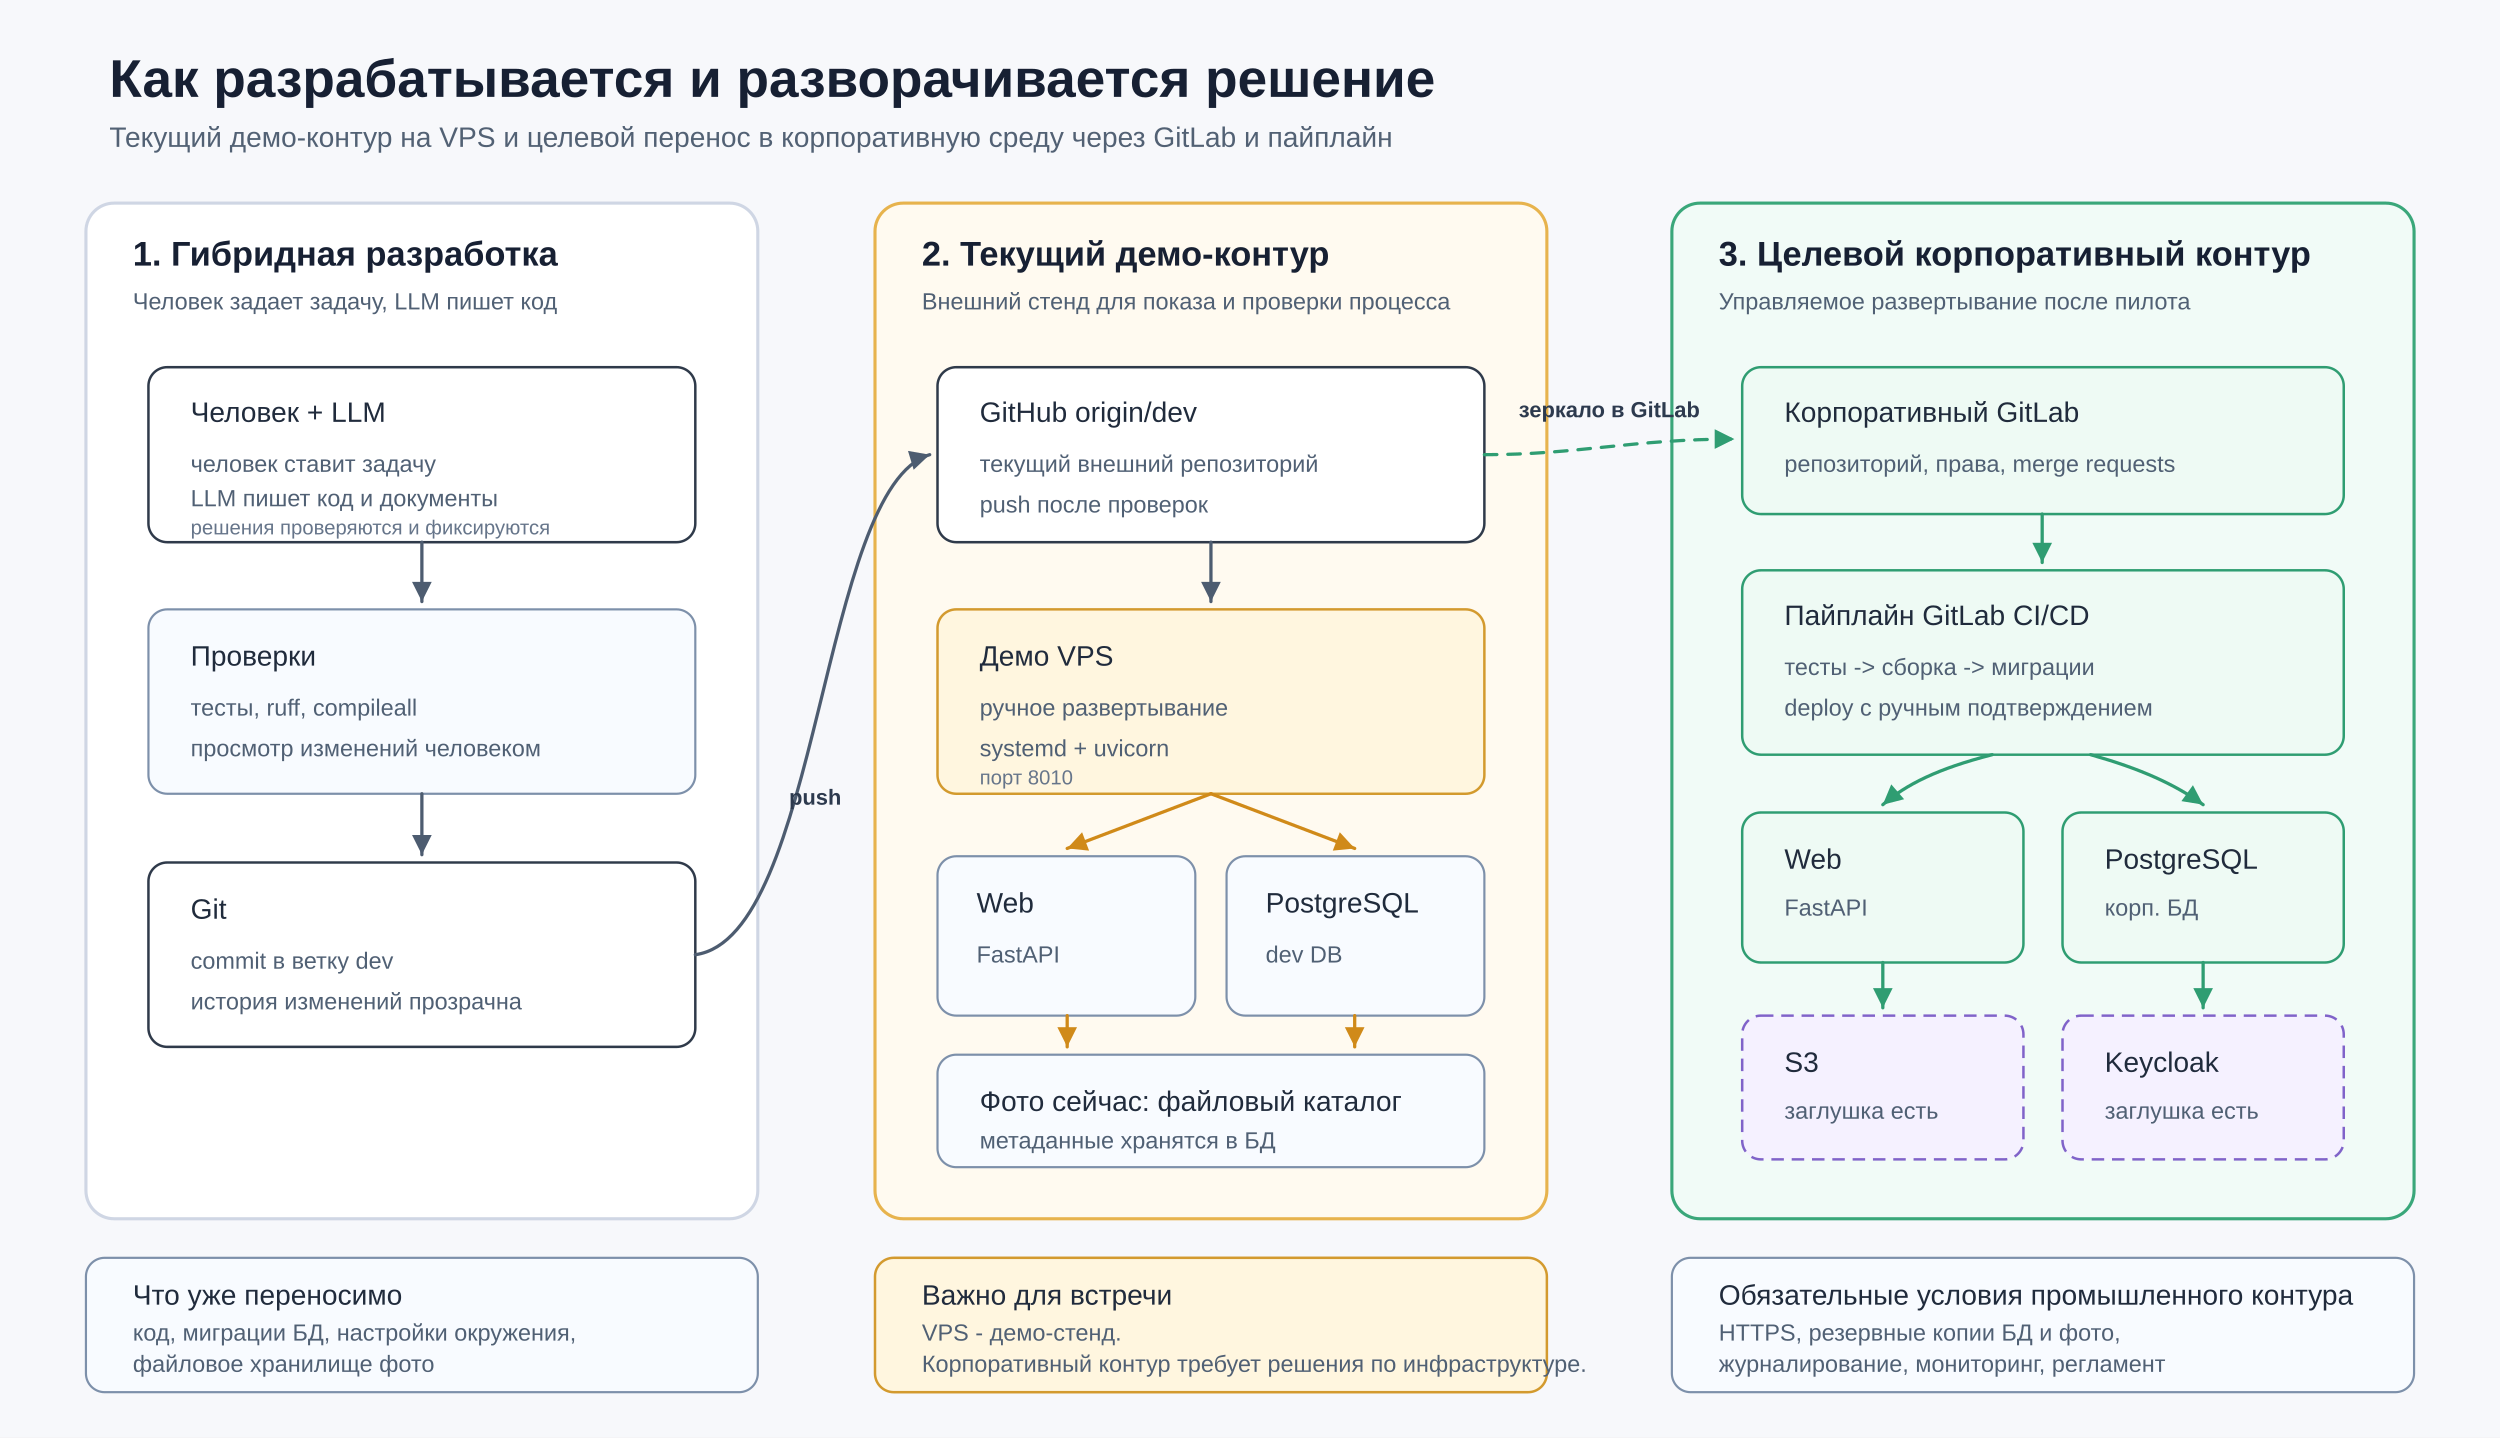
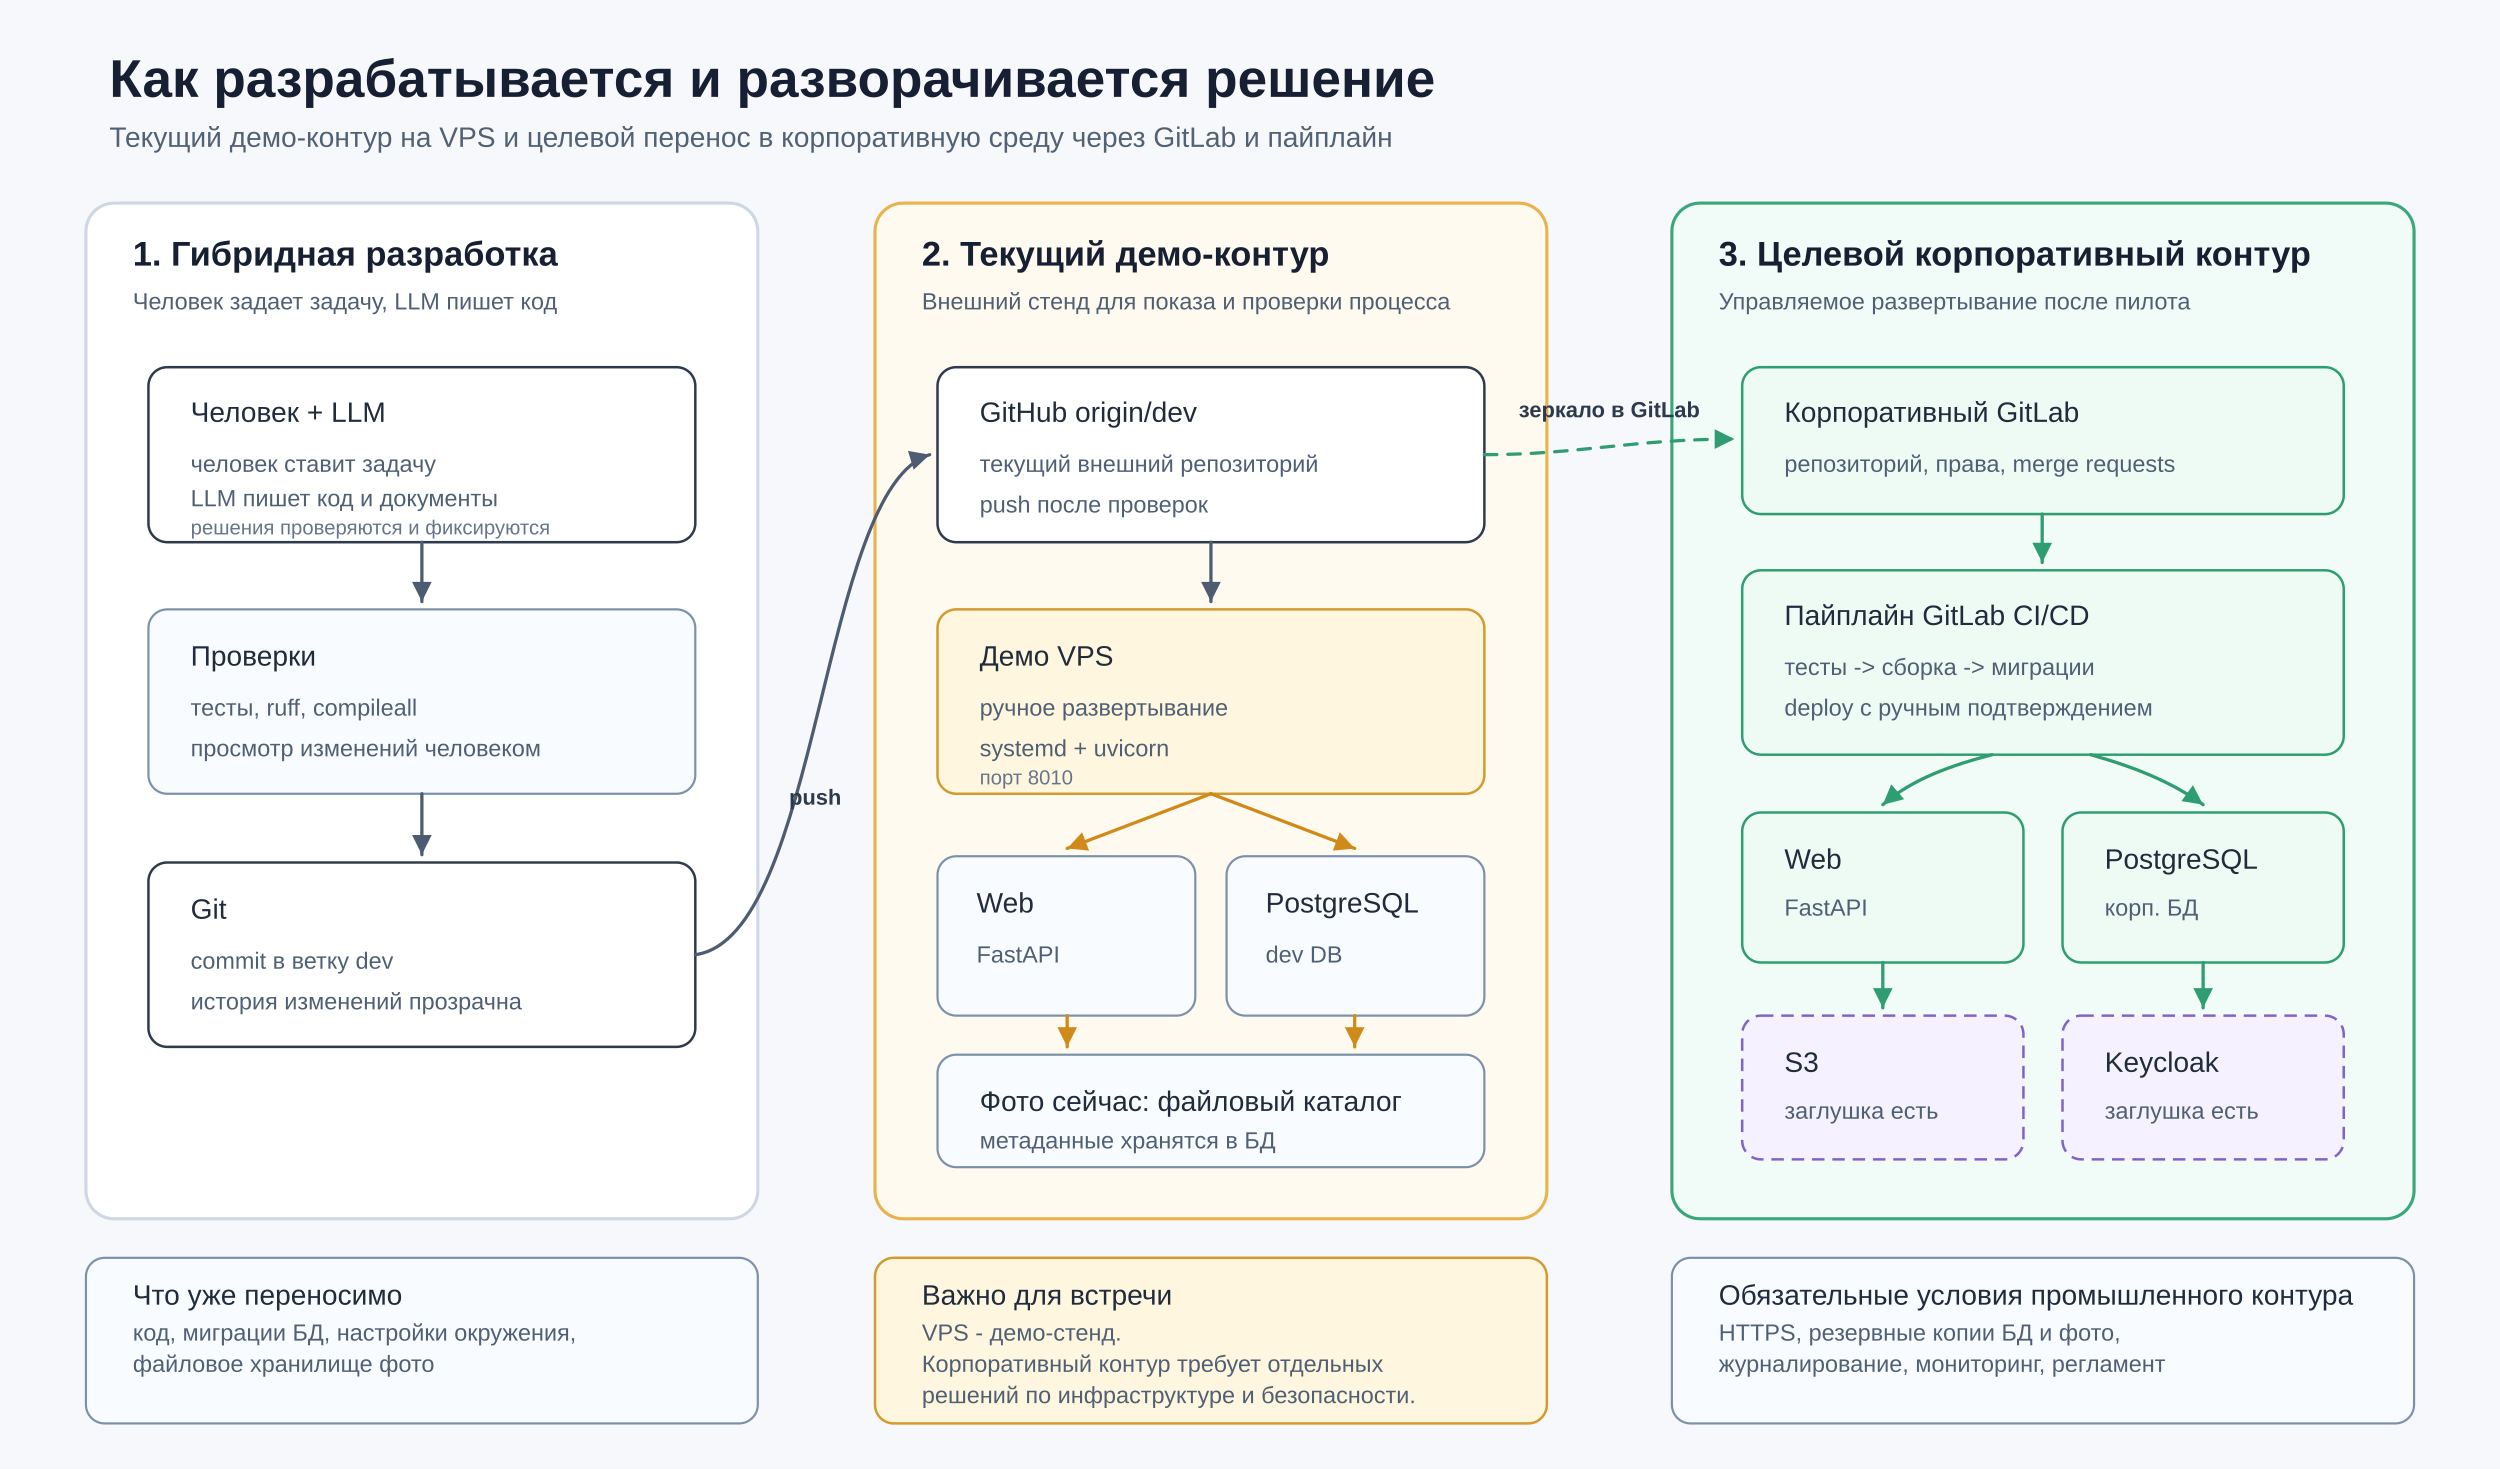
- <svg xmlns="http://www.w3.org/2000/svg" width="1600" height="920" viewBox="0 0 1600 920" role="img" aria-labelledby="title desc">
+ <svg xmlns="http://www.w3.org/2000/svg" width="1600" height="940" viewBox="0 0 1600 940" role="img" aria-labelledby="title desc">
  <defs>
    <style>
      .bg { fill: #f7f8fb; }
      .zone { fill: #ffffff; stroke: #cfd6e4; stroke-width: 2; rx: 18; }
      .zone-demo { fill: #fffaf0; stroke: #e7b34d; stroke-width: 2; rx: 18; }
      .zone-target { fill: #f1fbf7; stroke: #3aa77a; stroke-width: 2; rx: 18; }
      .box { fill: #ffffff; stroke: #2f3a4a; stroke-width: 1.6; rx: 12; }
      .box-soft { fill: #f8fbff; stroke: #7d90aa; stroke-width: 1.4; rx: 12; }
      .box-warn { fill: #fff6df; stroke: #d39a2e; stroke-width: 1.6; rx: 12; }
      .box-ok { fill: #eefaf4; stroke: #2f9d72; stroke-width: 1.6; rx: 12; }
      .box-stub { fill: #f5f1ff; stroke: #8063c9; stroke-width: 1.6; rx: 12; stroke-dasharray: 8 5; }
      .title { font-family: Arial, sans-serif; font-size: 34px; font-weight: 700; fill: #172033; }
      .subtitle { font-family: Arial, sans-serif; font-size: 18px; fill: #526174; }
      .zone-title { font-family: Arial, sans-serif; font-size: 22px; font-weight: 700; fill: #172033; }
      .text { font-family: Arial, sans-serif; font-size: 18px; fill: #202b3c; }
      .small { font-family: Arial, sans-serif; font-size: 15px; fill: #506074; }
      .tiny { font-family: Arial, sans-serif; font-size: 13px; fill: #66758a; }
      .label { font-family: Arial, sans-serif; font-size: 14px; font-weight: 700; fill: #2d3a4e; }
      .arrow { stroke: #4d5c70; stroke-width: 2.1; fill: none; marker-end: url(#arrow); stroke-linecap: round; stroke-linejoin: round; }
      .arrow-green { stroke: #2f9d72; stroke-width: 2.1; fill: none; marker-end: url(#arrowGreen); stroke-linecap: round; stroke-linejoin: round; }
      .arrow-planned { stroke: #2f9d72; stroke-width: 2.1; fill: none; marker-end: url(#arrowGreen); stroke-linecap: round; stroke-linejoin: round; stroke-dasharray: 8 7; }
      .arrow-orange { stroke: #d08a19; stroke-width: 2.1; fill: none; marker-end: url(#arrowOrange); stroke-linecap: round; stroke-linejoin: round; }
    </style>
    <marker id="arrow" markerWidth="9" markerHeight="9" refX="7.5" refY="4.5" orient="auto">
      <path d="M1.5,1.5 L7.5,4.5 L1.5,7.5 Z" fill="#4d5c70" />
    </marker>
    <marker id="arrowGreen" markerWidth="9" markerHeight="9" refX="7.5" refY="4.5" orient="auto">
      <path d="M1.5,1.5 L7.5,4.5 L1.5,7.5 Z" fill="#2f9d72" />
    </marker>
    <marker id="arrowOrange" markerWidth="9" markerHeight="9" refX="7.5" refY="4.5" orient="auto">
      <path d="M1.5,1.5 L7.5,4.5 L1.5,7.5 Z" fill="#d08a19" />
    </marker>
  </defs>
-   <rect class="bg" x="0" y="0" width="1600" height="920" />
+   <rect class="bg" x="0" y="0" width="1600" height="940" />
  <text class="title" x="70" y="62">Как разрабатывается и разворачивается решение</text>
  <text class="subtitle" x="70" y="94">Текущий демо-контур на VPS и целевой перенос в корпоративную среду через GitLab и пайплайн</text>
  <rect class="zone" x="55" y="130" width="430" height="650" />
  <text class="zone-title" x="85" y="170">1. Гибридная разработка</text>
  <text class="small" x="85" y="198">Человек задает задачу, LLM пишет код</text>
  <rect class="box" x="95" y="235" width="350" height="112" />
  <text class="text" x="122" y="270">Человек + LLM</text>
  <text class="small" x="122" y="302">человек ставит задачу</text>
  <text class="small" x="122" y="324">LLM пишет код и документы</text>
  <text class="tiny" x="122" y="342">решения проверяются и фиксируются</text>
  <rect class="box-soft" x="95" y="390" width="350" height="118" />
  <text class="text" x="122" y="426">Проверки</text>
  <text class="small" x="122" y="458">тесты, ruff, compileall</text>
  <text class="small" x="122" y="484">просмотр изменений человеком</text>
  <rect class="box" x="95" y="552" width="350" height="118" />
  <text class="text" x="122" y="588">Git</text>
  <text class="small" x="122" y="620">commit в ветку dev</text>
  <text class="small" x="122" y="646">история изменений прозрачна</text>
  <path class="arrow" d="M270 347 L270 385" />
  <path class="arrow" d="M270 508 L270 547" />
  <rect class="zone-demo" x="560" y="130" width="430" height="650" />
  <text class="zone-title" x="590" y="170">2. Текущий демо-контур</text>
  <text class="small" x="590" y="198">Внешний стенд для показа и проверки процесса</text>
  <rect class="box" x="600" y="235" width="350" height="112" />
  <text class="text" x="627" y="270">GitHub origin/dev</text>
  <text class="small" x="627" y="302">текущий внешний репозиторий</text>
  <text class="small" x="627" y="328">push после проверок</text>
  <rect class="box-warn" x="600" y="390" width="350" height="118" />
  <text class="text" x="627" y="426">Демо VPS</text>
  <text class="small" x="627" y="458">ручное развертывание</text>
  <text class="small" x="627" y="484">systemd + uvicorn</text>
  <text class="tiny" x="627" y="502">порт 8010</text>
  <rect class="box-soft" x="600" y="548" width="165" height="102" />
  <text class="text" x="625" y="584">Web</text>
  <text class="small" x="625" y="616">FastAPI</text>
  <rect class="box-soft" x="785" y="548" width="165" height="102" />
  <text class="text" x="810" y="584">PostgreSQL</text>
  <text class="small" x="810" y="616">dev DB</text>
  <rect class="box-soft" x="600" y="675" width="350" height="72" />
  <text class="text" x="627" y="711">Фото сейчас: файловый каталог</text>
  <text class="small" x="627" y="735">метаданные хранятся в БД</text>
  <path class="arrow" d="M775 347 L775 385" />
  <path class="arrow-orange" d="M775 508 L683 543" />
  <path class="arrow-orange" d="M775 508 L867 543" />
  <path class="arrow-orange" d="M683 650 L683 670" />
  <path class="arrow-orange" d="M867 650 L867 670" />
  <rect class="zone-target" x="1070" y="130" width="475" height="650" />
  <text class="zone-title" x="1100" y="170">3. Целевой корпоративный контур</text>
  <text class="small" x="1100" y="198">Управляемое развертывание после пилота</text>
  <rect class="box-ok" x="1115" y="235" width="385" height="94" />
  <text class="text" x="1142" y="270">Корпоративный GitLab</text>
  <text class="small" x="1142" y="302">репозиторий, права, merge requests</text>
  <rect class="box-ok" x="1115" y="365" width="385" height="118" />
  <text class="text" x="1142" y="400">Пайплайн GitLab CI/CD</text>
  <text class="small" x="1142" y="432">тесты -&gt; сборка -&gt; миграции</text>
  <text class="small" x="1142" y="458">deploy с ручным подтверждением</text>
  <rect class="box-ok" x="1115" y="520" width="180" height="96" />
  <text class="text" x="1142" y="556">Web</text>
  <text class="small" x="1142" y="586">FastAPI</text>
  <rect class="box-ok" x="1320" y="520" width="180" height="96" />
  <text class="text" x="1347" y="556">PostgreSQL</text>
  <text class="small" x="1347" y="586">корп. БД</text>
  <rect class="box-stub" x="1115" y="650" width="180" height="92" />
  <text class="text" x="1142" y="686">S3</text>
  <text class="small" x="1142" y="716">заглушка есть</text>
  <rect class="box-stub" x="1320" y="650" width="180" height="92" />
  <text class="text" x="1347" y="686">Keycloak</text>
  <text class="small" x="1347" y="716">заглушка есть</text>
  <path class="arrow-green" d="M1307 329 L1307 360" />
  <path class="arrow-green" d="M1275 483 C1240 492 1220 502 1205 515" />
  <path class="arrow-green" d="M1338 483 C1370 492 1392 502 1410 515" />
  <path class="arrow-green" d="M1205 616 L1205 645" />
  <path class="arrow-green" d="M1410 616 L1410 645" />
  <path class="arrow" d="M445 611 C525 600 525 312 595 291" />
  <text class="label" x="505" y="515">push</text>
  <path class="arrow-planned" d="M950 291 C1010 291 1045 281 1110 281" />
  <text class="label" x="972" y="267">зеркало в GitLab</text>
-   <rect class="box-soft" x="1070" y="805" width="475" height="86" />
+   <rect class="box-soft" x="1070" y="805" width="475" height="106" />
  <text class="text" x="1100" y="835">Обязательные условия промышленного контура</text>
  <text class="small" x="1100" y="858">HTTPS, резервные копии БД и фото,</text>
  <text class="small" x="1100" y="878">журналирование, мониторинг, регламент</text>
-   <rect class="box-warn" x="560" y="805" width="430" height="86" />
+   <rect class="box-warn" x="560" y="805" width="430" height="106" />
  <text class="text" x="590" y="835">Важно для встречи</text>
  <text class="small" x="590" y="858">VPS - демо-стенд.</text>
-   <text class="small" x="590" y="878">Корпоративный контур требует решения по инфраструктуре.</text>
-   <rect class="box-soft" x="55" y="805" width="430" height="86" />
+   <text class="small" x="590" y="878">Корпоративный контур требует отдельных</text>
+   <text class="small" x="590" y="898">решений по инфраструктуре и безопасности.</text>
+   <rect class="box-soft" x="55" y="805" width="430" height="106" />
  <text class="text" x="85" y="835">Что уже переносимо</text>
  <text class="small" x="85" y="858">код, миграции БД, настройки окружения,</text>
  <text class="small" x="85" y="878">файловое хранилище фото</text>
</svg>
